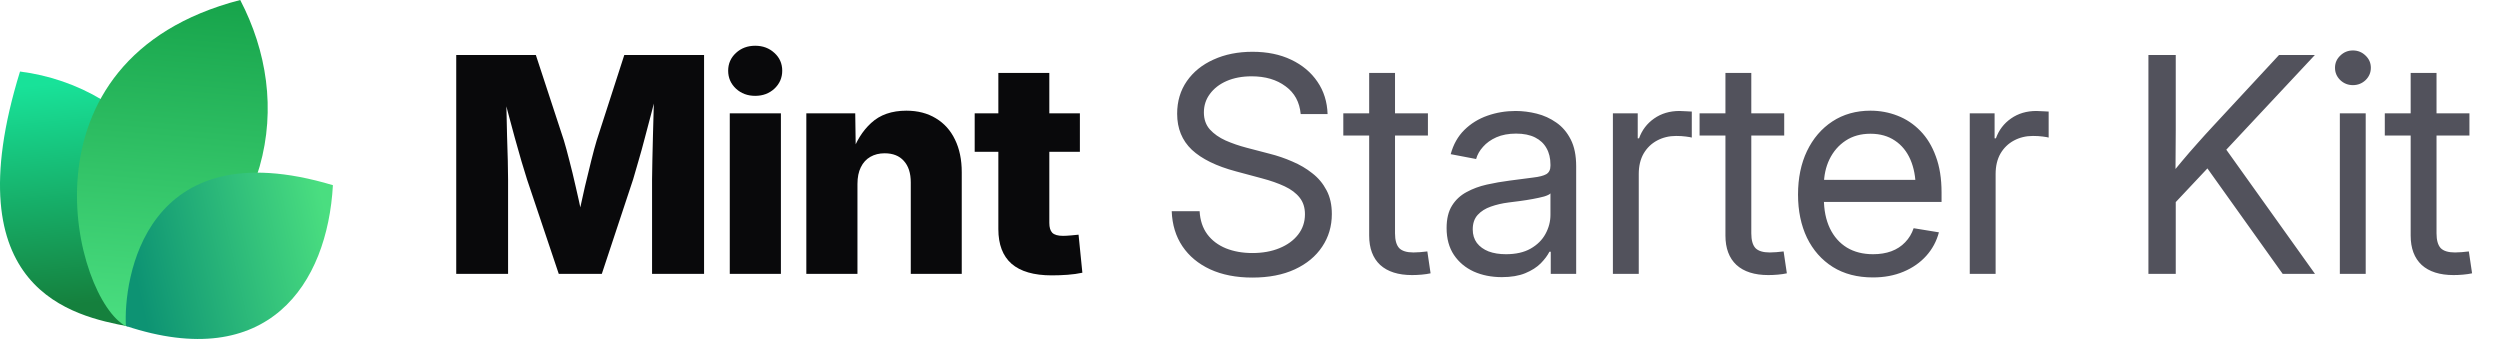
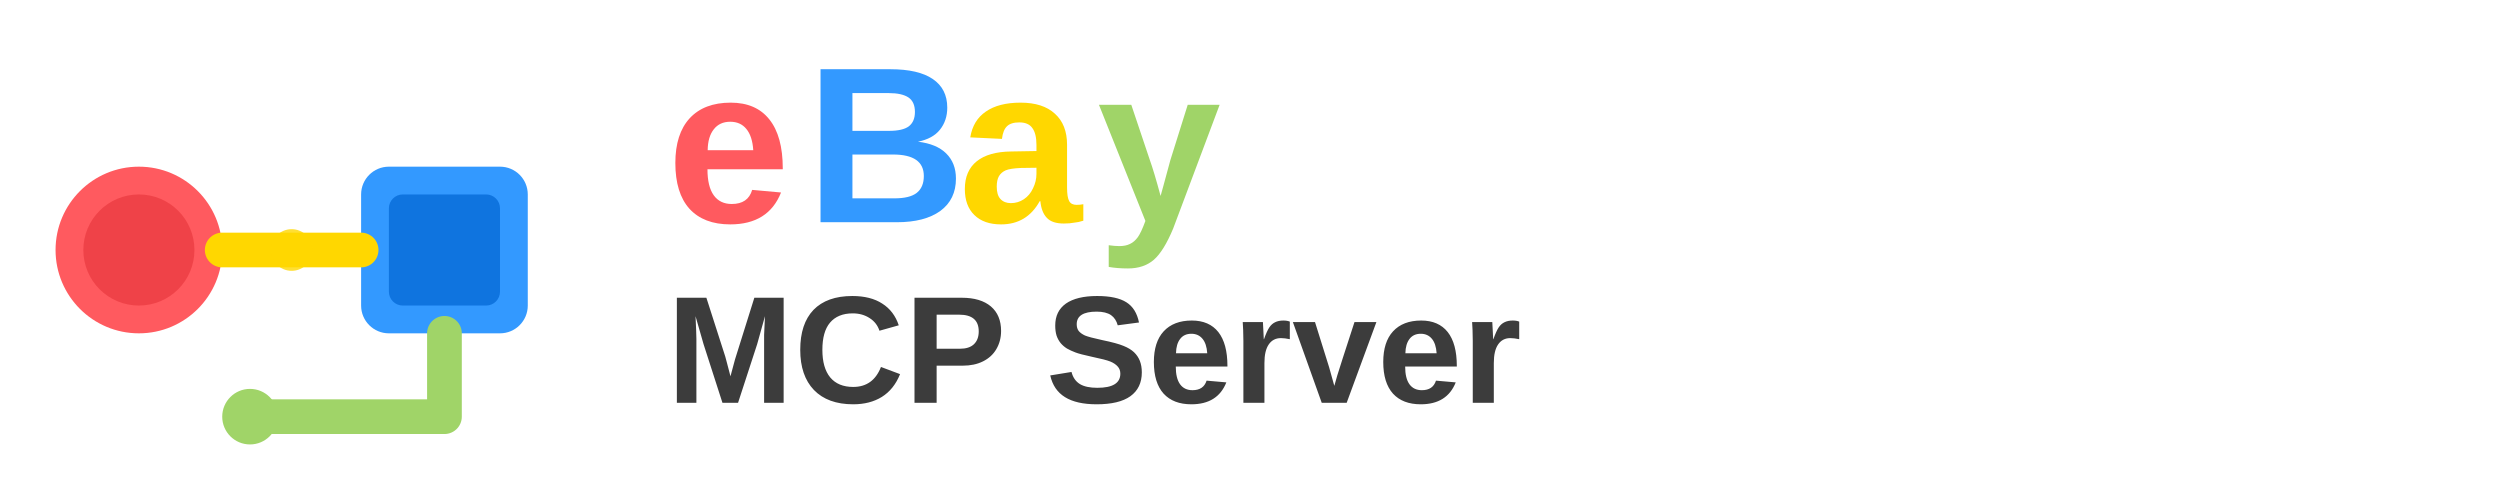
- <svg xmlns="http://www.w3.org/2000/svg" width="177" height="24" viewBox="0 0 177 24" fill="none">
-   <path d="M9.061 23.108C5.268 22.377 -3.391 20.627 1.417 5.064C9.634 6.099 16.973 14.064 9.061 23.108Z" fill="url(#paint0_linear_17557_2020)" />
-   <path d="M8.919 23.094C5.276 21.222 0.784 4.209 17.007 0C20.757 7.193 19.621 16.545 8.919 23.094Z" fill="url(#paint1_linear_17557_2020)" />
-   <path d="M8.914 23.079C8.735 19.882 10.159 9.085 23.57 13.111C23.181 20.123 18.984 26.418 8.914 23.079Z" fill="url(#paint2_linear_17557_2020)" />
-   <path d="M32.301 19.392V3.894H37.938L39.925 9.948C40.036 10.315 40.164 10.787 40.31 11.362C40.462 11.938 40.611 12.552 40.757 13.204C40.91 13.855 41.048 14.483 41.173 15.086C41.305 15.682 41.412 16.192 41.495 16.615H40.695C40.771 16.192 40.871 15.682 40.996 15.086C41.128 14.49 41.267 13.866 41.412 13.214C41.565 12.562 41.714 11.948 41.86 11.373C42.005 10.79 42.133 10.315 42.244 9.948L44.2 3.894H49.848V19.392H46.166V12.704C46.166 12.357 46.173 11.917 46.187 11.383C46.2 10.849 46.214 10.27 46.228 9.646C46.249 9.022 46.266 8.391 46.28 7.753C46.301 7.115 46.311 6.519 46.311 5.964H46.623C46.485 6.561 46.332 7.181 46.166 7.826C45.999 8.471 45.833 9.102 45.666 9.719C45.507 10.336 45.351 10.901 45.198 11.414C45.053 11.928 44.928 12.357 44.824 12.704L42.608 19.392H39.561L37.314 12.704C37.203 12.357 37.072 11.928 36.919 11.414C36.773 10.901 36.614 10.34 36.441 9.729C36.274 9.112 36.104 8.481 35.931 7.836C35.764 7.192 35.608 6.567 35.463 5.964H35.827C35.834 6.512 35.844 7.105 35.858 7.743C35.872 8.374 35.886 9.005 35.9 9.636C35.92 10.26 35.938 10.839 35.952 11.373C35.965 11.907 35.972 12.351 35.972 12.704V19.392H32.301ZM51.668 19.392V8.024H55.288V19.392H51.668ZM53.468 6.786C52.927 6.786 52.473 6.616 52.105 6.276C51.738 5.93 51.554 5.507 51.554 5.007C51.554 4.508 51.738 4.088 52.105 3.749C52.473 3.409 52.927 3.239 53.468 3.239C54.009 3.239 54.463 3.409 54.83 3.749C55.198 4.082 55.382 4.501 55.382 5.007C55.382 5.507 55.198 5.93 54.83 6.276C54.463 6.616 54.009 6.786 53.468 6.786ZM60.708 13.027V19.392H57.088V8.024H60.551L60.593 10.967H60.281C60.593 10.024 61.061 9.268 61.685 8.7C62.309 8.124 63.138 7.836 64.171 7.836C64.975 7.836 65.672 8.017 66.262 8.377C66.851 8.731 67.302 9.234 67.614 9.885C67.933 10.537 68.092 11.307 68.092 12.194V19.392H64.483V12.912C64.483 12.26 64.32 11.754 63.994 11.394C63.675 11.033 63.221 10.853 62.632 10.853C62.25 10.853 61.914 10.936 61.623 11.102C61.332 11.269 61.106 11.515 60.947 11.841C60.787 12.16 60.708 12.555 60.708 13.027ZM76.456 8.024V10.749H69.008V8.024H76.456ZM70.683 5.163H74.292V15.783C74.292 16.102 74.361 16.334 74.5 16.48C74.646 16.625 74.899 16.698 75.259 16.698C75.405 16.698 75.596 16.688 75.831 16.667C76.074 16.646 76.251 16.629 76.362 16.615L76.632 19.309C76.313 19.378 75.963 19.427 75.582 19.455C75.207 19.482 74.836 19.496 74.469 19.496C73.2 19.496 72.25 19.222 71.619 18.674C70.995 18.127 70.683 17.308 70.683 16.22V5.163Z" fill="#09090B" />
-   <path d="M88.667 19.652C87.523 19.652 86.528 19.458 85.682 19.07C84.843 18.681 84.188 18.137 83.716 17.437C83.245 16.736 82.992 15.908 82.957 14.951H84.933C84.968 15.596 85.148 16.14 85.474 16.584C85.8 17.021 86.24 17.354 86.795 17.582C87.35 17.804 87.974 17.915 88.667 17.915C89.388 17.915 90.026 17.801 90.581 17.572C91.143 17.343 91.583 17.024 91.902 16.615C92.228 16.199 92.391 15.717 92.391 15.169C92.391 14.698 92.266 14.306 92.017 13.994C91.767 13.675 91.413 13.408 90.956 13.193C90.498 12.978 89.954 12.787 89.323 12.621L87.502 12.132C86.123 11.765 85.082 11.255 84.382 10.603C83.689 9.944 83.342 9.095 83.342 8.055C83.342 7.174 83.571 6.404 84.028 5.746C84.486 5.087 85.117 4.577 85.921 4.217C86.726 3.849 87.645 3.666 88.678 3.666C89.718 3.666 90.63 3.853 91.413 4.227C92.204 4.602 92.824 5.122 93.275 5.787C93.726 6.446 93.965 7.209 93.993 8.076H92.089C92.013 7.23 91.656 6.574 91.018 6.11C90.387 5.638 89.586 5.403 88.615 5.403C87.95 5.403 87.36 5.513 86.847 5.735C86.341 5.957 85.946 6.262 85.661 6.651C85.377 7.032 85.235 7.469 85.235 7.961C85.235 8.447 85.377 8.849 85.661 9.168C85.946 9.48 86.317 9.74 86.774 9.948C87.232 10.149 87.724 10.319 88.251 10.457L89.884 10.884C90.439 11.023 90.977 11.206 91.496 11.435C92.023 11.657 92.495 11.934 92.911 12.267C93.334 12.593 93.67 12.995 93.92 13.474C94.17 13.945 94.294 14.504 94.294 15.149C94.294 16.015 94.066 16.788 93.608 17.468C93.157 18.148 92.512 18.681 91.673 19.07C90.834 19.458 89.832 19.652 88.667 19.652ZM101.097 8.024V9.594H95.106V8.024H101.097ZM96.937 5.163H98.767V16.521C98.767 17 98.865 17.347 99.059 17.562C99.26 17.77 99.6 17.874 100.078 17.874C100.21 17.874 100.366 17.867 100.546 17.853C100.733 17.832 100.903 17.815 101.056 17.801L101.285 19.351C101.097 19.392 100.886 19.423 100.65 19.444C100.414 19.465 100.189 19.475 99.974 19.475C98.996 19.475 98.244 19.236 97.717 18.758C97.197 18.272 96.937 17.579 96.937 16.677V5.163ZM106.33 19.621C105.595 19.621 104.932 19.489 104.343 19.226C103.754 18.955 103.285 18.564 102.939 18.05C102.592 17.53 102.419 16.896 102.419 16.147C102.419 15.495 102.547 14.965 102.804 14.556C103.06 14.146 103.403 13.828 103.833 13.599C104.263 13.363 104.742 13.186 105.269 13.068C105.796 12.95 106.333 12.857 106.881 12.787C107.574 12.69 108.132 12.617 108.555 12.569C108.978 12.52 109.287 12.441 109.481 12.33C109.675 12.212 109.772 12.014 109.772 11.737V11.654C109.772 11.203 109.679 10.815 109.492 10.489C109.311 10.163 109.041 9.91 108.68 9.729C108.32 9.549 107.872 9.459 107.338 9.459C106.805 9.459 106.34 9.546 105.945 9.719C105.556 9.892 105.241 10.118 104.998 10.395C104.755 10.665 104.593 10.953 104.509 11.258L102.71 10.915C102.897 10.222 103.22 9.65 103.677 9.199C104.135 8.748 104.679 8.412 105.31 8.19C105.941 7.968 106.607 7.857 107.307 7.857C107.8 7.857 108.295 7.92 108.795 8.044C109.301 8.169 109.765 8.381 110.188 8.679C110.611 8.97 110.951 9.369 111.208 9.875C111.464 10.374 111.593 11.005 111.593 11.768V19.392H109.793V17.822H109.7C109.568 18.085 109.363 18.359 109.086 18.643C108.809 18.921 108.444 19.153 107.994 19.34C107.543 19.527 106.988 19.621 106.33 19.621ZM106.621 17.998C107.321 17.998 107.904 17.867 108.368 17.603C108.84 17.333 109.19 16.986 109.419 16.563C109.654 16.133 109.772 15.682 109.772 15.211V13.692C109.703 13.769 109.554 13.841 109.325 13.911C109.096 13.973 108.829 14.032 108.524 14.088C108.226 14.143 107.921 14.192 107.609 14.233C107.304 14.275 107.033 14.309 106.798 14.337C106.354 14.393 105.938 14.49 105.549 14.628C105.168 14.76 104.86 14.954 104.624 15.211C104.388 15.467 104.27 15.811 104.27 16.241C104.27 16.615 104.367 16.934 104.561 17.198C104.762 17.461 105.04 17.662 105.393 17.801C105.747 17.933 106.156 17.998 106.621 17.998ZM114.193 19.392V8.024H115.951V9.792H116.045C116.253 9.209 116.61 8.741 117.116 8.388C117.622 8.034 118.219 7.857 118.905 7.857C119.058 7.857 119.217 7.864 119.384 7.878C119.55 7.885 119.682 7.892 119.779 7.899V9.74C119.716 9.719 119.578 9.695 119.363 9.667C119.155 9.639 118.922 9.625 118.666 9.625C118.174 9.625 117.726 9.733 117.324 9.948C116.922 10.163 116.603 10.471 116.367 10.874C116.138 11.276 116.024 11.758 116.024 12.319V19.392H114.193ZM126.322 8.024V9.594H120.33V8.024H126.322ZM122.161 5.163H123.992V16.521C123.992 17 124.089 17.347 124.283 17.562C124.484 17.77 124.824 17.874 125.302 17.874C125.434 17.874 125.59 17.867 125.77 17.853C125.958 17.832 126.127 17.815 126.28 17.801L126.509 19.351C126.322 19.392 126.11 19.423 125.874 19.444C125.639 19.465 125.413 19.475 125.198 19.475C124.221 19.475 123.468 19.236 122.941 18.758C122.421 18.272 122.161 17.579 122.161 16.677V5.163ZM132.604 19.642C131.502 19.642 130.555 19.396 129.765 18.903C128.974 18.404 128.364 17.714 127.934 16.834C127.511 15.946 127.3 14.927 127.3 13.775C127.3 12.611 127.511 11.584 127.934 10.697C128.364 9.802 128.964 9.102 129.734 8.596C130.51 8.089 131.408 7.836 132.428 7.836C133.1 7.836 133.738 7.954 134.341 8.19C134.952 8.426 135.489 8.783 135.954 9.261C136.425 9.74 136.793 10.343 137.056 11.071C137.327 11.792 137.462 12.645 137.462 13.63V14.296H128.433V12.735H136.463L135.631 13.297C135.631 12.541 135.506 11.876 135.257 11.3C135.007 10.725 134.643 10.277 134.165 9.958C133.686 9.632 133.107 9.469 132.428 9.469C131.748 9.469 131.162 9.632 130.67 9.958C130.177 10.284 129.796 10.725 129.526 11.279C129.262 11.827 129.13 12.441 129.13 13.12V14.046C129.13 14.864 129.273 15.572 129.557 16.168C129.841 16.757 130.243 17.211 130.763 17.53C131.283 17.842 131.901 17.998 132.615 17.998C133.093 17.998 133.523 17.929 133.905 17.79C134.293 17.645 134.619 17.433 134.882 17.156C135.153 16.879 135.354 16.546 135.486 16.157L137.275 16.449C137.108 17.08 136.81 17.634 136.38 18.113C135.95 18.591 135.413 18.966 134.768 19.236C134.123 19.507 133.402 19.642 132.604 19.642ZM139.459 19.392V8.024H141.217V9.792H141.311C141.519 9.209 141.876 8.741 142.382 8.388C142.888 8.034 143.485 7.857 144.171 7.857C144.324 7.857 144.483 7.864 144.649 7.878C144.816 7.885 144.948 7.892 145.045 7.899V9.74C144.982 9.719 144.844 9.695 144.629 9.667C144.421 9.639 144.188 9.625 143.932 9.625C143.439 9.625 142.992 9.733 142.59 9.948C142.188 10.163 141.869 10.471 141.633 10.874C141.404 11.276 141.29 11.758 141.29 12.319V19.392H139.459ZM153.429 14.961V12.715C153.783 12.257 154.136 11.82 154.49 11.404C154.844 10.981 155.204 10.565 155.572 10.156C155.939 9.74 156.314 9.327 156.695 8.918L161.355 3.894H163.893L157.277 10.967H157.184L153.429 14.961ZM152.108 19.392V3.894H154.043V9.241L154.022 12.559L154.043 13.505V19.392H152.108ZM161.615 19.392L155.967 11.477L157.173 9.969L163.903 19.392H161.615ZM165.661 19.392V8.024H167.492V19.392H165.661ZM166.587 6.027C166.24 6.027 165.942 5.909 165.692 5.673C165.443 5.43 165.318 5.139 165.318 4.799C165.318 4.459 165.443 4.172 165.692 3.936C165.942 3.693 166.24 3.572 166.587 3.572C166.934 3.572 167.232 3.693 167.482 3.936C167.731 4.172 167.856 4.459 167.856 4.799C167.856 5.139 167.731 5.43 167.482 5.673C167.232 5.909 166.934 6.027 166.587 6.027ZM174.836 8.024V9.594H168.844V8.024H174.836ZM170.675 5.163H172.506V16.521C172.506 17 172.603 17.347 172.797 17.562C172.998 17.77 173.338 17.874 173.816 17.874C173.948 17.874 174.104 17.867 174.284 17.853C174.472 17.832 174.641 17.815 174.794 17.801L175.023 19.351C174.836 19.392 174.624 19.423 174.388 19.444C174.153 19.465 173.927 19.475 173.712 19.475C172.735 19.475 171.982 19.236 171.455 18.758C170.935 18.272 170.675 17.579 170.675 16.677V5.163Z" fill="#52525C" />
-   <defs>
-     <linearGradient id="paint0_linear_17557_2020" x1="3.776" y1="5.916" x2="5.232" y2="21.559" gradientUnits="userSpaceOnUse">
-       <stop stop-color="#18E299" />
-       <stop offset="1" stop-color="#15803D" />
-     </linearGradient>
-     <linearGradient id="paint1_linear_17557_2020" x1="12.171" y1="-0.718" x2="10.19" y2="22.983" gradientUnits="userSpaceOnUse">
-       <stop stop-color="#16A34A" />
-       <stop offset="1" stop-color="#4ADE80" />
-     </linearGradient>
-     <linearGradient id="paint2_linear_17557_2020" x1="23.133" y1="15.353" x2="9.338" y2="18.52" gradientUnits="userSpaceOnUse">
-       <stop stop-color="#4ADE80" />
-       <stop offset="1" stop-color="#0D9373" />
-     </linearGradient>
-   </defs>
+ <svg xmlns="http://www.w3.org/2000/svg" width="180" height="36" viewBox="0 0 180 36" fill="none">
+   <g id="icon">
+     <circle cx="10" cy="18" r="6" fill="#FF5A5F" />
+     <circle cx="10" cy="18" r="4" fill="#E53238" opacity="0.6" />
+     <rect x="26" y="12" width="12" height="12" rx="2" fill="#3399FF" />
+     <rect x="28" y="14" width="8" height="8" rx="1" fill="#0064D2" opacity="0.7" />
+     <path d="M16 18 L26 18" stroke="#FFD700" stroke-width="2.5" stroke-linecap="round" />
+     <path d="M32 24 L32 30 L18 30" stroke="#A0D468" stroke-width="2.5" stroke-linecap="round" stroke-linejoin="round" />
+     <circle cx="18" cy="30" r="2" fill="#A0D468" />
+     <circle cx="21" cy="18" r="1.5" fill="#FFD700" opacity="0.8" />
+   </g>
+   <g id="text">
+     <text x="48" y="16" font-family="-apple-system, BlinkMacSystemFont, 'Segoe UI', Arial, sans-serif" font-size="16" font-weight="700" fill="#FF5A5F">e</text>
+     <text x="58" y="16" font-family="-apple-system, BlinkMacSystemFont, 'Segoe UI', Arial, sans-serif" font-size="16" font-weight="700" fill="#3399FF">B</text>
+     <text x="69" y="16" font-family="-apple-system, BlinkMacSystemFont, 'Segoe UI', Arial, sans-serif" font-size="16" font-weight="700" fill="#FFD700">a</text>
+     <text x="79" y="16" font-family="-apple-system, BlinkMacSystemFont, 'Segoe UI', Arial, sans-serif" font-size="16" font-weight="700" fill="#A0D468">y</text>
+     <text x="48" y="29" font-family="-apple-system, BlinkMacSystemFont, 'Segoe UI', Arial, sans-serif" font-size="11" font-weight="600" fill="#3C3C3C">MCP Server</text>
+   </g>
</svg>
